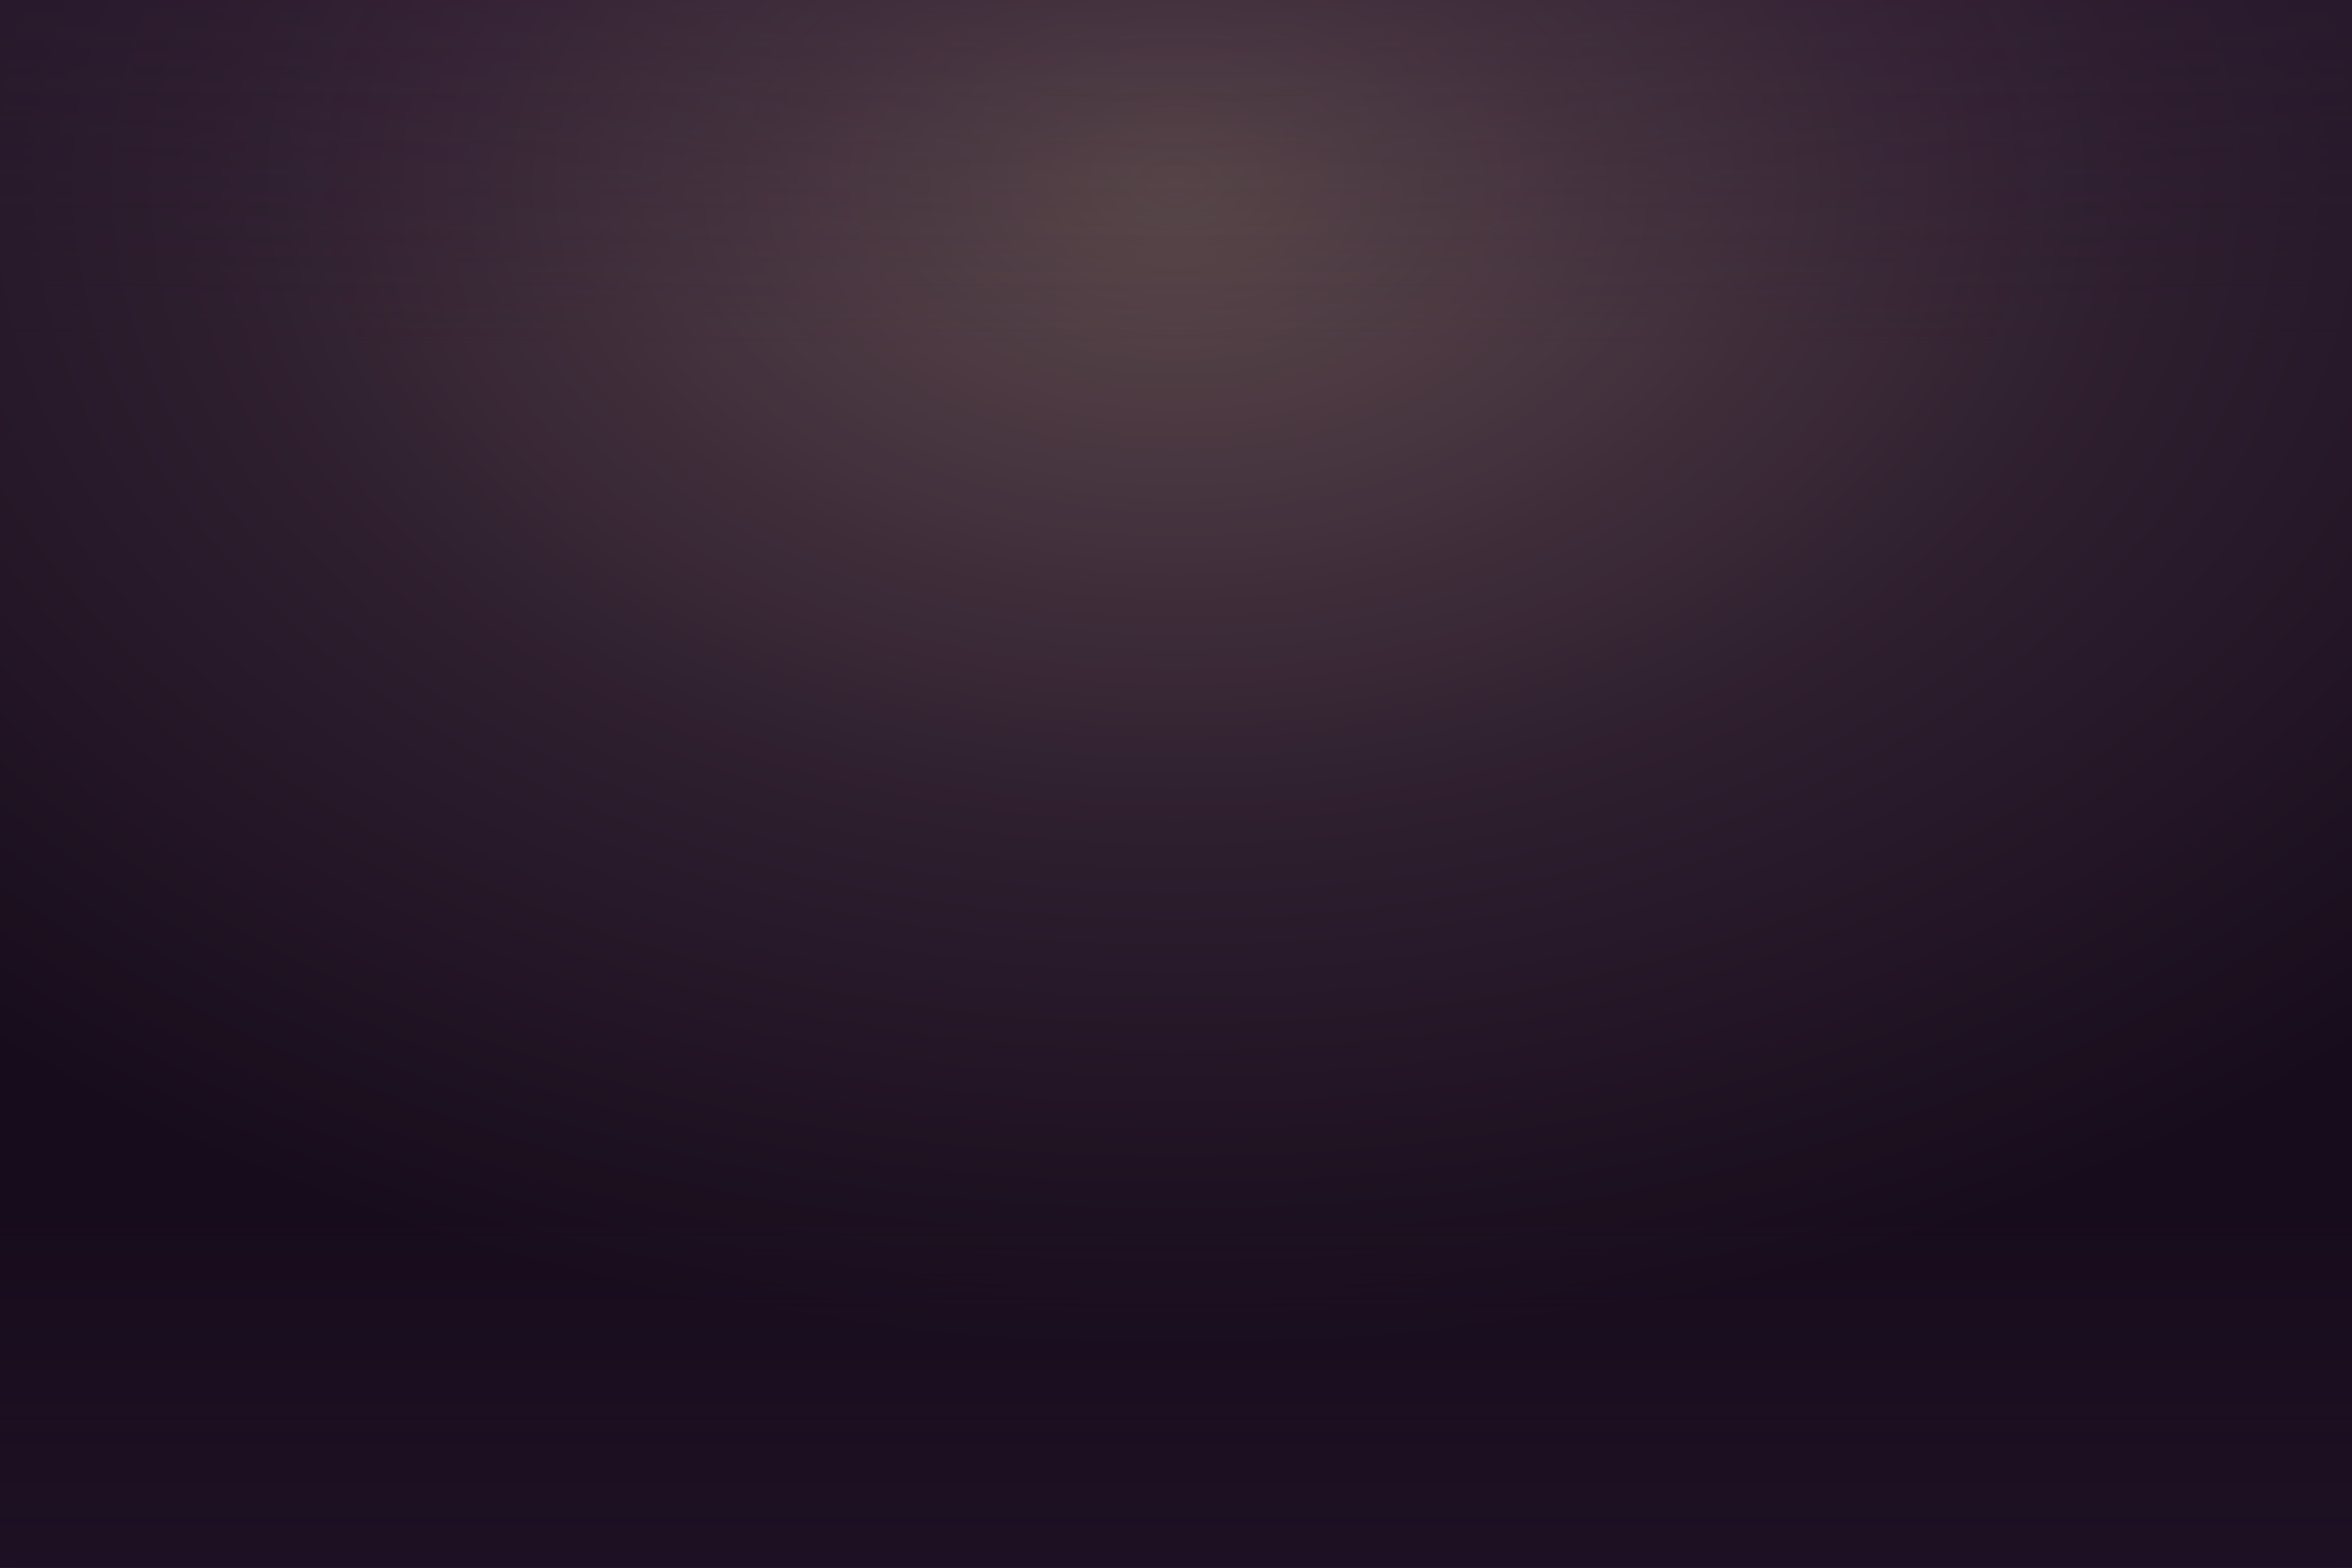
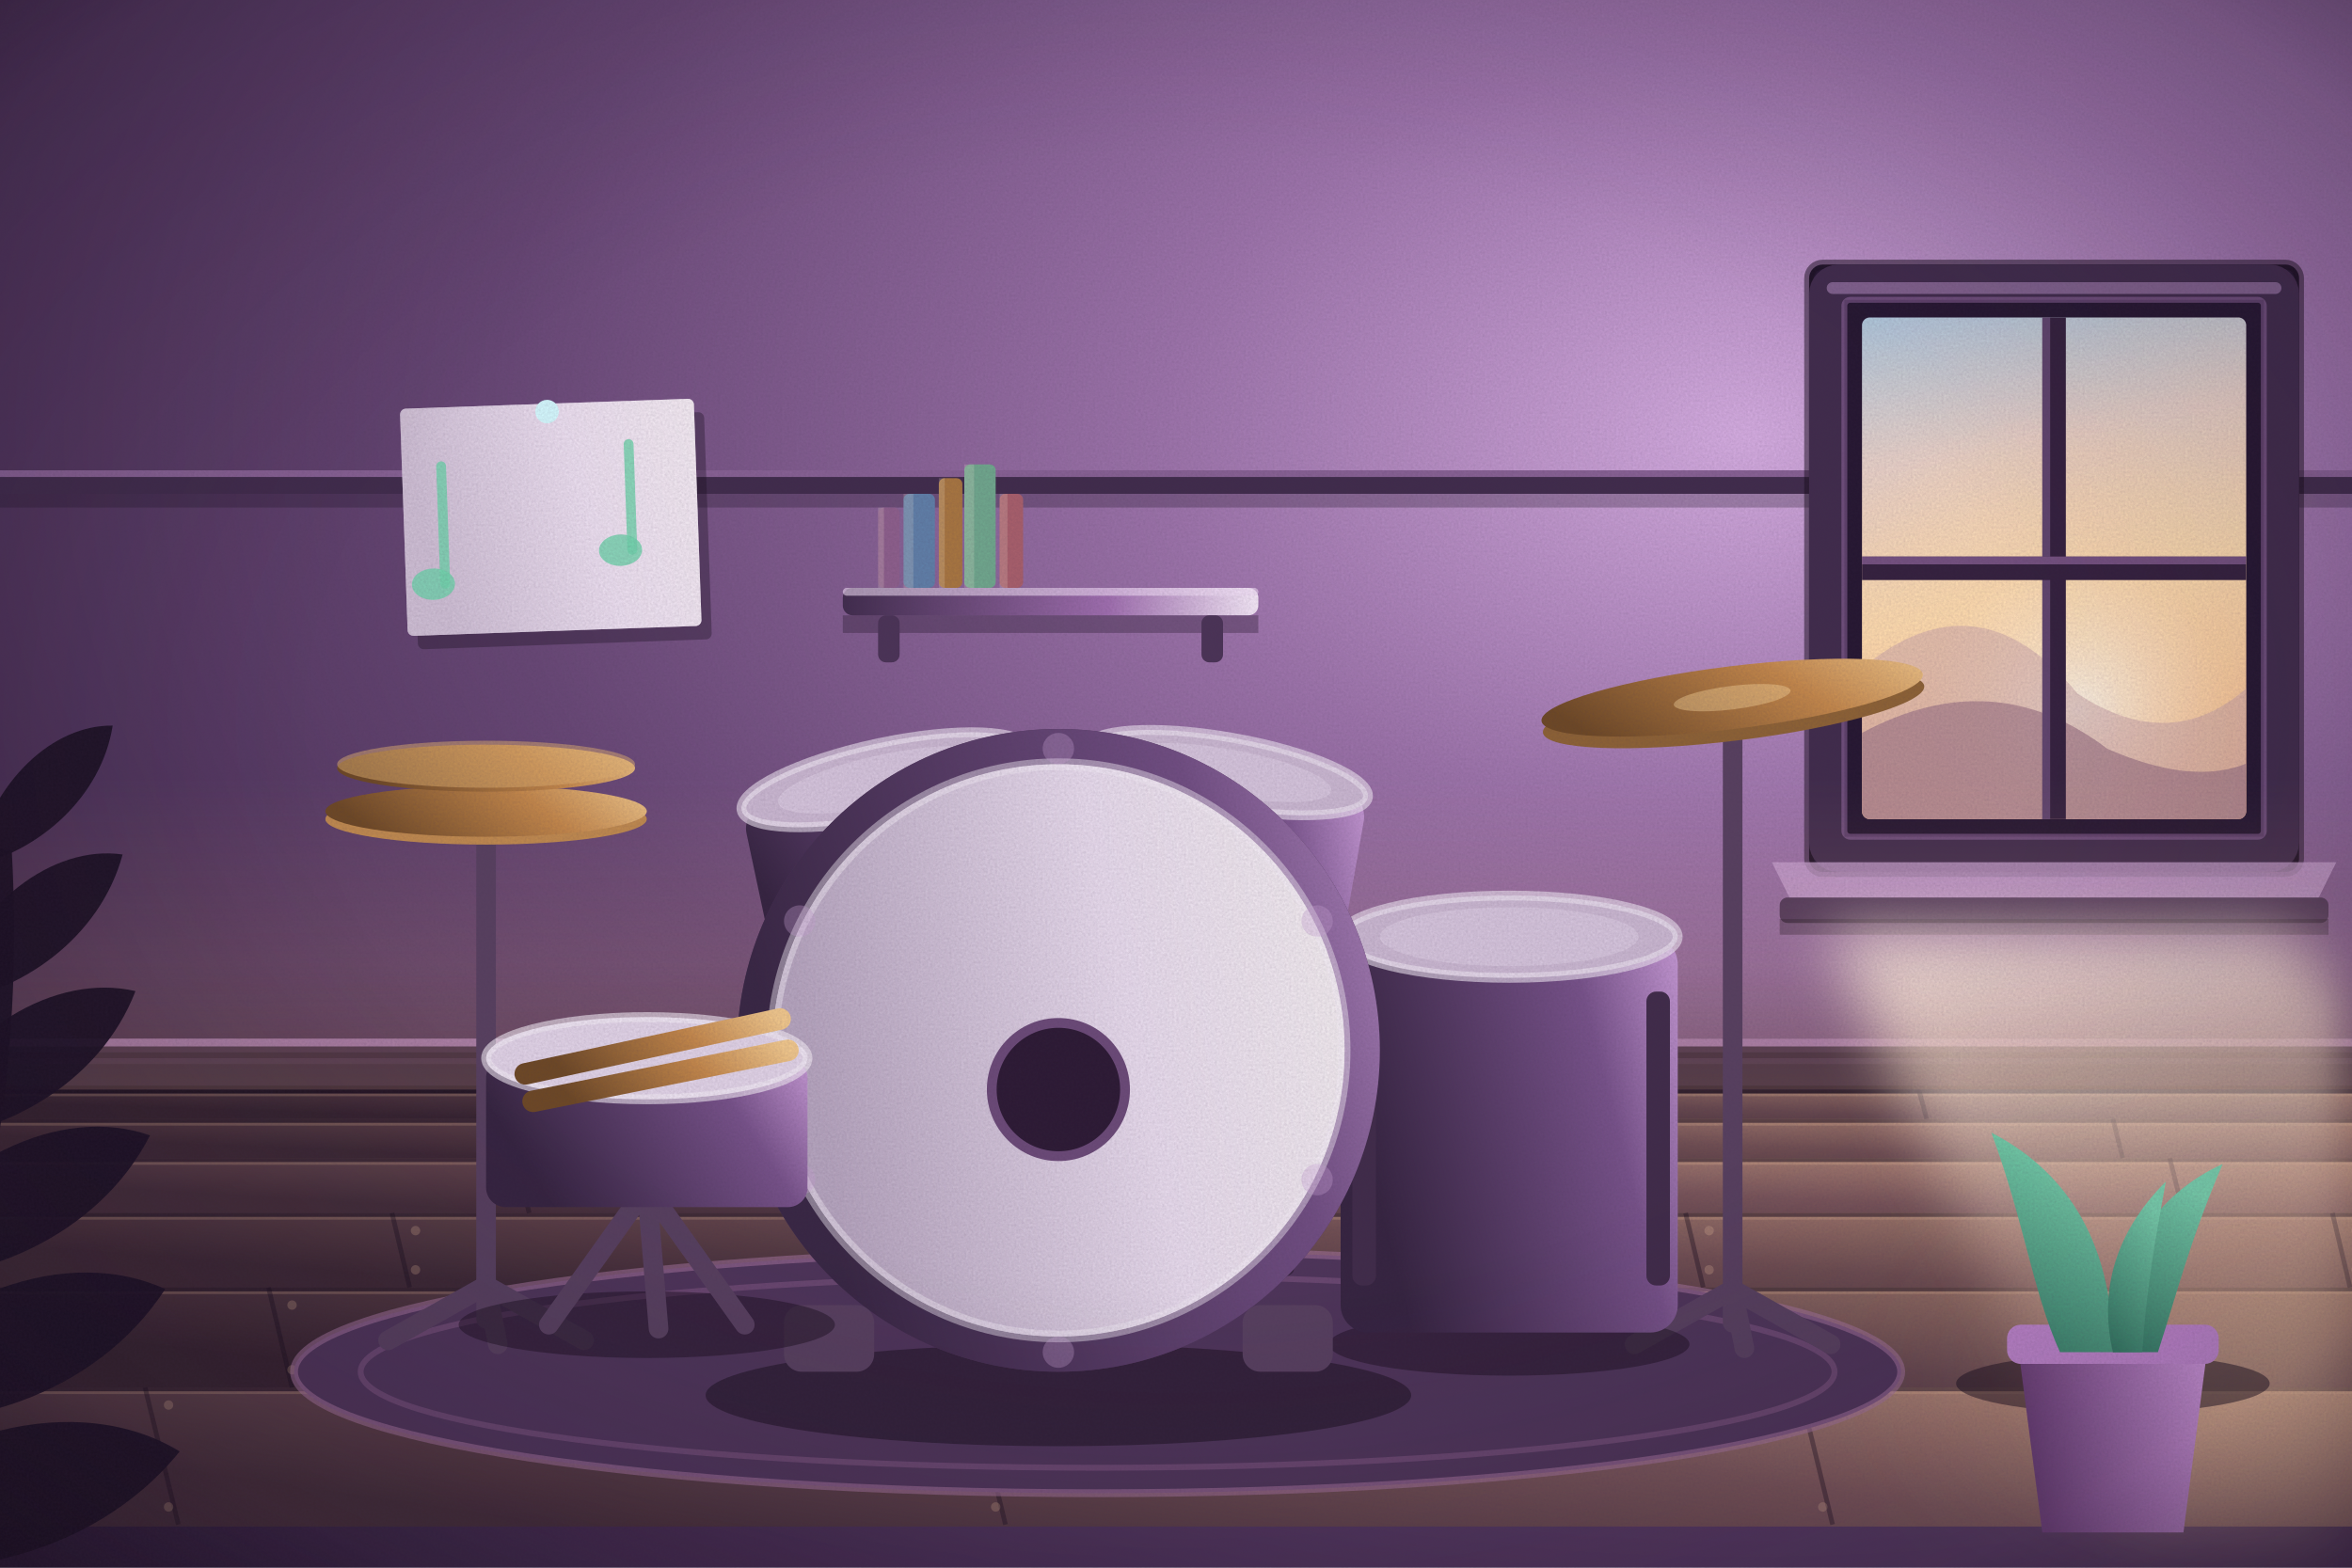
- <svg xmlns="http://www.w3.org/2000/svg" viewBox="0 0 1200 800" role="img" aria-label="A drawing of a drum kit set up on a school stage, seen from the hall floor">
+ <svg xmlns="http://www.w3.org/2000/svg" viewBox="0 0 1200 800" role="img" aria-label="A drawing of a drum kit set up on a rug in a music room, sticks resting on the snare and late afternoon light through the window">
  <defs>
-     <filter id="far" x="-16%" y="-16%" width="132%" height="132%" color-interpolation-filters="sRGB">
-       <feGaussianBlur stdDeviation="13" />
+     <radialGradient id="room" cx="0.74" cy="0.28" r="1.02">
+       <stop offset="0" stop-color="#d6aee2" />
+       <stop offset="0.24" stop-color="#9d74ab" />
+       <stop offset="0.52" stop-color="#674775" />
+       <stop offset="0.8" stop-color="#432b4f" />
+       <stop offset="1" stop-color="#2a1a34" />
+     </radialGradient>
+     <linearGradient id="wallFoot" x1="0" y1="0" x2="0" y2="1">
+       <stop offset="0" stop-color="#140a19" stop-opacity="0" />
+       <stop offset="1" stop-color="#140a19" stop-opacity="0.24" />
+     </linearGradient>
+     <linearGradient id="bdA" x1="1" y1="0" x2="0" y2="0.4">
+       <stop offset="0" stop-color="#b98d78" />
+       <stop offset="0.45" stop-color="#704f52" />
+       <stop offset="1" stop-color="#3b2733" />
+     </linearGradient>
+     <linearGradient id="bdB" x1="1" y1="0" x2="0" y2="0.4">
+       <stop offset="0" stop-color="#a87f6d" />
+       <stop offset="0.45" stop-color="#65474d" />
+       <stop offset="1" stop-color="#34222e" />
+     </linearGradient>
+     <linearGradient id="bdC" x1="1" y1="0" x2="0" y2="0.4">
+       <stop offset="0" stop-color="#c79a80" />
+       <stop offset="0.45" stop-color="#7a565a" />
+       <stop offset="1" stop-color="#422c38" />
+     </linearGradient>
+     <linearGradient id="sky" x1="0" y1="0" x2="0.15" y2="1">
+       <stop offset="0" stop-color="#a9c6de" />
+       <stop offset="0.3" stop-color="#e8cfc6" />
+       <stop offset="0.62" stop-color="#ffd9a8" />
+       <stop offset="1" stop-color="#ffb07a" />
+     </linearGradient>
+     <radialGradient id="sun" cx="0.5" cy="0.5" r="0.5">
+       <stop offset="0" stop-color="#fff9ec" stop-opacity="0.95" />
+       <stop offset="0.5" stop-color="#ffd9a8" stop-opacity="0.5" />
+       <stop offset="1" stop-color="#ffd9a8" stop-opacity="0" />
+     </radialGradient>
+     <linearGradient id="beam" x1="0.35" y1="0" x2="0.6" y2="1">
+       <stop offset="0" stop-color="#fff5e6" stop-opacity="0.8" />
+       <stop offset="0.5" stop-color="#ffd6bf" stop-opacity="0.3" />
+       <stop offset="1" stop-color="#ffd6bf" stop-opacity="0" />
+     </linearGradient>
+     <radialGradient id="spill" cx="0.5" cy="0.5" r="0.5">
+       <stop offset="0" stop-color="#ffdcae" stop-opacity="0.62" />
+       <stop offset="0.6" stop-color="#ffcfa0" stop-opacity="0.22" />
+       <stop offset="1" stop-color="#ffcfa0" stop-opacity="0" />
+     </radialGradient>
+     <linearGradient id="bounce" x1="0" y1="1" x2="0" y2="0">
+       <stop offset="0" stop-color="#ffbe8e" stop-opacity="0.2" />
+       <stop offset="1" stop-color="#ffbe8e" stop-opacity="0" />
+     </linearGradient>
+     <linearGradient id="lit" x1="1" y1="0" x2="0" y2="0.3">
+       <stop offset="0" stop-color="#c79ad6" />
+       <stop offset="0.3" stop-color="#77528a" />
+       <stop offset="1" stop-color="#34233f" />
+     </linearGradient>
+     <linearGradient id="litTop" x1="1" y1="0" x2="0" y2="0">
+       <stop offset="0" stop-color="#f7ecfa" />
+       <stop offset="0.36" stop-color="#a06fb0" />
+       <stop offset="1" stop-color="#3f2b4c" />
+     </linearGradient>
+     <linearGradient id="wood" x1="1" y1="0" x2="0" y2="0.2">
+       <stop offset="0" stop-color="#f2c98c" />
+       <stop offset="0.4" stop-color="#c4884a" />
+       <stop offset="1" stop-color="#6d4824" />
+     </linearGradient>
+     <linearGradient id="pale" x1="1" y1="0" x2="0" y2="0.2">
+       <stop offset="0" stop-color="#fffdf7" />
+       <stop offset="0.45" stop-color="#eee2f2" />
+       <stop offset="1" stop-color="#ab99b4" />
+     </linearGradient>
+     <linearGradient id="leaf" x1="0" y1="1" x2="0.4" y2="0">
+       <stop offset="0" stop-color="#2f7a62" />
+       <stop offset="1" stop-color="#7fe0b8" />
+     </linearGradient>
+     <linearGradient id="pot" x1="1" y1="0" x2="0" y2="0.2">
+       <stop offset="0" stop-color="#d49ae2" />
+       <stop offset="1" stop-color="#6b4078" />
+     </linearGradient>
+     <radialGradient id="corner" cx="0.5" cy="0.46" r="0.78">
+       <stop offset="0.46" stop-color="#140a19" stop-opacity="0" />
+       <stop offset="0.8" stop-color="#140a19" stop-opacity="0.18" />
+       <stop offset="1" stop-color="#140a19" stop-opacity="0.56" />
+     </radialGradient>
+     <filter id="soft" x="-25%" y="-25%" width="150%" height="150%">
+       <feGaussianBlur stdDeviation="15" />
    </filter>
-     <filter id="near" x="-16%" y="-16%" width="132%" height="132%" color-interpolation-filters="sRGB">
-       <feGaussianBlur stdDeviation="3.4" />
+     <filter id="soft2" x="-30%" y="-30%" width="160%" height="160%">
+       <feGaussianBlur stdDeviation="34" />
    </filter>
-     <filter id="soft" x="-20%" y="-20%" width="140%" height="140%" color-interpolation-filters="sRGB">
-       <feGaussianBlur stdDeviation="9" />
+     <filter id="grain" x="0" y="0" width="100%" height="100%">
+       <feTurbulence type="fractalNoise" baseFrequency="0.82" numOctaves="3" seed="17" result="n" />
+       <feColorMatrix in="n" type="matrix" result="g" values="0 0 0 0 0.06  0 0 0 0 0.03  0 0 0 0 0.08  0.5 0.3 0.2 0 -0.2" />
    </filter>
-     <linearGradient id="wall" x1="0" y1="0" x2="0.16" y2="1">
-       <stop offset="0" stop-color="#3a2645" />
-       <stop offset="0.6" stop-color="#2e1d38" />
-       <stop offset="1" stop-color="#2b1933" />
-     </linearGradient>
-     <linearGradient id="ground" x1="0" y1="0" x2="0" y2="1">
-       <stop offset="0" stop-color="#241429" />
-       <stop offset="1" stop-color="#2b1933" />
-     </linearGradient>
-     <linearGradient id="glass" x1="0" y1="0" x2="0.25" y2="1">
-       <stop offset="0" stop-color="#d5fbff" stop-opacity="0.5" />
-       <stop offset="1" stop-color="#ff98ae" stop-opacity="0.16" />
-     </linearGradient>
-     <linearGradient id="shaft" x1="0.5" y1="0" x2="0.5" y2="1">
-       <stop offset="0" stop-color="#ffe9cf" stop-opacity="0.2" />
-       <stop offset="0.55" stop-color="#ffdcc0" stop-opacity="0.05" />
-       <stop offset="1" stop-color="#ffdcc0" stop-opacity="0" />
-     </linearGradient>
-     <radialGradient id="bloom" cx="0.5" cy="0.5" r="0.5">
-       <stop offset="0" stop-color="#fff0dc" stop-opacity="0.26" />
-       <stop offset="0.55" stop-color="#ffd6bf" stop-opacity="0.09" />
-       <stop offset="1" stop-color="#ffd6bf" stop-opacity="0" />
-     </radialGradient>
-     <radialGradient id="warm" cx="0.5" cy="0.12" r="0.74">
-       <stop offset="0" stop-color="#ffdcb8" stop-opacity="0.3" />
-       <stop offset="0.55" stop-color="#ffc8d4" stop-opacity="0.1" />
-       <stop offset="1" stop-color="#ffc8d4" stop-opacity="0" />
-     </radialGradient>
-     <radialGradient id="focusglow" cx="0.5" cy="0.5" r="0.5">
-       <stop offset="0" stop-color="#ffd9c4" stop-opacity="0.5" />
-       <stop offset="1" stop-color="#ffd9c4" stop-opacity="0" />
-     </radialGradient>
-     <linearGradient id="settletop" x1="0" y1="0" x2="0" y2="1">
-       <stop offset="0" stop-color="#2b1933" stop-opacity="0.3" />
-       <stop offset="1" stop-color="#2b1933" stop-opacity="0" />
-     </linearGradient>
-     <linearGradient id="settlebottom" x1="0" y1="0" x2="0" y2="1">
-       <stop offset="0" stop-color="#2b1933" stop-opacity="0" />
-       <stop offset="1" stop-color="#2b1933" stop-opacity="0.34" />
-     </linearGradient>
  </defs>
  <style>
-     /* The same clock the three big rooms run, so a slice and a band read as
-        one building. */
-     .night { animation: night 9s ease-in-out infinite alternate; }
-     .warm { animation: warm 9s ease-in-out infinite alternate; }
-     .sun { animation: sun 9s ease-in-out infinite alternate; }
-     .beam { filter: blur(15px); animation: sun 9s ease-in-out infinite alternate, drift 31s ease-in-out infinite alternate; }
-     .bloom { filter: blur(11px); }
-     /* One object comes into focus, on the 6s beat the front desk bell set. */
-     .subject { filter: blur(3.4px); animation: subjectfocus 6s ease-in-out infinite; }
-     .subject-body { transform-box: fill-box; transform-origin: 50% 100%; animation: crash 6s ease-in-out infinite; }
-     .subject-glow { transform-box: fill-box; transform-origin: center; opacity: 0; animation: subjectglow 6s ease-in-out infinite; }
-     @keyframes night { from { opacity: 0.5; } to { opacity: 0.04; } }
-     @keyframes warm { from { opacity: 0; } to { opacity: 0.7; } }
-     @keyframes sun { from { opacity: 0.14; } to { opacity: 0.74; } }
-     @keyframes drift { from { transform: translateX(-16px); } to { transform: translateX(20px); } }
-     @keyframes subjectfocus {
-       0%, 44% { filter: blur(3.4px); } 56%, 76% { filter: blur(0px); } 92%, 100% { filter: blur(3.4px); }
-     }
-     @keyframes subjectglow {
-       0%, 46% { opacity: 0; transform: scale(0.76); } 58% { opacity: 1; transform: scale(1.1); }
-       84%, 100% { opacity: 0; transform: scale(0.76); }
-     }
-     @keyframes lift {
-       0%, 48% { transform: translateY(0) scale(1); } 60% { transform: translateY(-10px) scale(1.02); }
-       76% { transform: translateY(-4px) scale(1.008); } 90%, 100% { transform: translateY(0) scale(1); }
-     }
-     @keyframes sway {
-       0%, 48% { transform: rotate(0deg); } 60% { transform: rotate(-2.2deg); }
-       74% { transform: rotate(1.4deg); } 88%, 100% { transform: rotate(0deg); }
-     }
-     @keyframes crash {
-       0%, 46% { transform: translateY(0); } 56% { transform: translateY(16px); }
-       64% { transform: translateY(9px); } 72% { transform: translateY(14px); }
-       86%, 100% { transform: translateY(0); }
-     }
-     @keyframes breathe {
-       0%, 48% { transform: scale(1); } 60% { transform: scale(1.035); }
-       78% { transform: scale(1.012); } 92%, 100% { transform: scale(1); }
+     /* ------------------------------------------------------------------ *
+      * THE ROOM BREATHES. Owner, 25 September: ten times the animation.
+      * The rule every one of these obeys: position lives on an OUTER group,
+      * motion on an INNER one, because a CSS transform REPLACES the transform
+      * attribute rather than composing with it. Transform and opacity only,
+      * so the whole thing composites on the GPU and costs a town page nothing.
+      * ------------------------------------------------------------------ */
+ 
+     /* the light. A cloud crosses the sun once every half minute and the whole
+        room goes quiet with it, which is the single biggest thing in here. */
+     .cloud { animation: cloud 34s ease-in-out infinite; }
+     .glow { animation: glow 9s ease-in-out infinite alternate; }
+     .beamdrift { animation: beamdrift 29s ease-in-out infinite alternate; transform-box: fill-box; }
+     .shimmer { animation: shimmer 13s ease-in-out infinite alternate; }
+     .warmth { animation: warmth 34s ease-in-out infinite; }
+ 
+     /* dust. Twelve specks, each on its own clock, drifting as well as falling. */
+     .mote { transform-box: fill-box; opacity: 0; animation: mote 16s linear infinite; }
+     .mote-2 { animation-delay: -1.3s }  .mote-3 { animation-delay: -2.6s }
+     .mote-4 { animation-delay: -4s }    .mote-5 { animation-delay: -5.3s }
+     .mote-6 { animation-delay: -6.6s }  .mote-7 { animation-delay: -8s }
+     .mote-8 { animation-delay: -9.3s }  .mote-9 { animation-delay: -10.6s }
+     .mote-10 { animation-delay: -12s }  .mote-11 { animation-delay: -13.3s }
+     .mote-12 { animation-delay: -14.6s }
+     .drift { transform-box: fill-box; animation: drift 21s ease-in-out infinite alternate; }
+ 
+     /* green things, on two different clocks so they are not a chorus line */
+     .leaf { transform-box: fill-box; transform-origin: 50% 100%; animation: sway 7s ease-in-out infinite alternate; }
+     .leaf-2 { animation-delay: -2.4s } .leaf-3 { animation-delay: -4.8s }
+     .frond { transform-box: fill-box; transform-origin: 50% 100%; animation: draught 13s ease-in-out infinite alternate; }
+     .frond-2 { animation-delay: -2.1s; animation-duration: 15s }
+     .frond-3 { animation-delay: -4.2s; animation-duration: 17s }
+     .frond-4 { animation-delay: -6.3s; animation-duration: 14s }
+     .frond-5 { animation-delay: -8.4s; animation-duration: 16s }
+     .frond-6 { animation-delay: -10.5s; animation-duration: 18s }
+ 
+     /* notes, on a curve now rather than straight up, and on a 12s phrase */
+     .note { transform-box: fill-box; transform-origin: 50% 100%; opacity: 0; animation: note 12s ease-out infinite; }
+     .note-2 { animation-delay: 1.2s }  .note-3 { animation-delay: 2.6s }
+     .note-4 { animation-delay: 4.1s }  .note-5 { animation-delay: 5.4s }
+     .note-6 { animation-delay: 6.8s }  .note-7 { animation-delay: 8.2s }
+     .note-8 { animation-delay: 9.6s }
+ 
+     /* strings: the string itself wobbles, and a ghost behind it widens on the
+        attack, which is how a vibrating string reads without motion blur */
+     .string { transform-box: fill-box; transform-origin: 50% 50%; animation: strum 6s ease-out infinite; }
+     .string-2 { animation-delay: 0.06s } .string-3 { animation-delay: 0.12s }
+     .string-4 { animation-delay: 0.18s } .string-5 { animation-delay: 0.24s }
+     .string-6 { animation-delay: 0.3s }
+     .ghost { opacity: 0; animation: ghost 6s ease-out infinite; }
+     .ghost-2 { animation-delay: 0.06s } .ghost-3 { animation-delay: 0.12s }
+     .ghost-4 { animation-delay: 0.18s } .ghost-5 { animation-delay: 0.24s }
+     .ghost-6 { animation-delay: 0.3s }
+     .body { transform-box: fill-box; transform-origin: 50% 50%; animation: resonate 6s ease-out infinite; }
+ 
+     /* steam off a mug, bunting in a draught, birds a long way off */
+     .steam { animation: steam 5s ease-in-out infinite; transform-box: fill-box; transform-origin: 50% 100%; }
+     .steam-2 { animation-delay: 1.7s } .steam-3 { animation-delay: 3.3s }
+     .bunt { transform-box: fill-box; transform-origin: 50% 0%; animation: flutter 4s ease-in-out infinite alternate; }
+     .bunt-2 { animation-delay: -0.35s } .bunt-3 { animation-delay: -0.7s }
+     .bunt-4 { animation-delay: -1.05s } .bunt-5 { animation-delay: -1.4s }
+     .bunt-6 { animation-delay: -1.75s } .bunt-7 { animation-delay: -2.1s }
+     .bunt-8 { animation-delay: -2.45s } .bunt-9 { animation-delay: -2.8s }
+     .bunt-10 { animation-delay: -3.15s }
+     .bird { transform-box: fill-box; opacity: 0; animation: fly 23s ease-in-out infinite; }
+     .bird-2 { animation-delay: 2.6s } .bird-3 { animation-delay: 11s }
+ 
+     /* a clock that actually keeps time, one step a second */
+     .tick { transform-box: fill-box; transform-origin: 50% 100%; animation: tick 60s steps(60, end) infinite; }
+     /* paper lifting in the draught, a curtain edge, a page corner */
+     .page { transform-box: fill-box; transform-origin: 0% 100%; animation: lift 8s ease-in-out infinite alternate; }
+     /* a ring of sound leaving whatever is making it */
+     .ring { transform-box: fill-box; transform-origin: 50% 50%; opacity: 0; animation: ring 6s ease-out infinite; }
+     .ring-2 { animation-delay: 2s } .ring-3 { animation-delay: 4s }
+     /* a cymbal rocks on its stand long after it was hit; a drum head gives
+        under the stick and comes back */
+     .swing { transform-box: fill-box; transform-origin: 50% 40%; animation: swing 6s ease-out infinite; }
+     .swing-2 { animation-delay: 0.22s }
+     .head { transform-box: fill-box; transform-origin: 50% 50%; animation: head 6s ease-out infinite; }
+     .head-2 { animation-delay: 0.3s } .head-3 { animation-delay: 1.5s }
+     /* the keyboard plays a phrase rather than twitching at random */
+     .key { transform-box: fill-box; transform-origin: 50% 0%; animation: keypress 12s ease-in-out infinite; }
+     .sticks { transform-box: fill-box; transform-origin: 20% 60%; animation: tap 6s ease-in-out infinite; }
+ 
+     @keyframes cloud {
+       0%, 34% { opacity: 1; }
+       46%, 58% { opacity: 0.38; }
+       72%, 100% { opacity: 1; }
+     }
+     @keyframes warmth {
+       0%, 34% { opacity: 0; }
+       46%, 58% { opacity: 0.22; }
+       72%, 100% { opacity: 0; }
+     }
+     @keyframes glow { from { opacity: 0.7; } to { opacity: 1; } }
+     @keyframes shimmer { from { opacity: 0.5; transform: scale(0.94); } to { opacity: 1; transform: scale(1.06); } }
+     @keyframes beamdrift { from { transform: translateX(-18px) skewX(-0.7deg); }
+                             to { transform: translateX(20px) skewX(0.8deg); } }
+     @keyframes note {
+       0% { opacity: 0; transform: translate(0,0) scale(0.6) rotate(0deg); }
+       6% { opacity: 0.95; }
+       40% { transform: translate(40px,-120px) scale(1.05) rotate(-9deg); }
+       70% { opacity: 0.6; }
+       100% { opacity: 0; transform: translate(-120px,-300px) scale(1.3) rotate(16deg); }
+     }
+     @keyframes mote {
+       0% { opacity: 0; transform: translate(0,0); }
+       12% { opacity: 0.6; }
+       50% { transform: translate(22px, 120px); }
+       88% { opacity: 0.34; }
+       100% { opacity: 0; transform: translate(-44px, 260px); }
+     }
+     @keyframes drift { from { transform: translate(-9px, 4px); } to { transform: translate(11px, -5px); } }
+     @keyframes sway { from { transform: rotate(-3deg) scaleY(0.99); } to { transform: rotate(3.2deg) scaleY(1.01); } }
+     @keyframes draught { from { transform: rotate(-2.6deg) translateY(2px); }
+                           to { transform: rotate(2.8deg) translateY(-3px); } }
+     @keyframes flutter { from { transform: rotate(-6deg); } to { transform: rotate(6.5deg); } }
+     @keyframes fly {
+       0%, 3% { opacity: 0; transform: translate(0,0); }
+       7% { opacity: 0.6; } 26% { opacity: 0.6; }
+       34%, 100% { opacity: 0; transform: translate(96px,-34px); }
+     }
+     @keyframes tick { from { transform: rotate(0deg); } to { transform: rotate(360deg); } }
+     @keyframes strum {
+       0%, 7% { transform: translateX(0); }
+       0.8% { transform: translateX(-3.2px); } 1.8% { transform: translateX(2.6px); }
+       2.8% { transform: translateX(-1.8px); } 4% { transform: translateX(1.1px); }
+       5.4% { transform: translateX(-0.5px); }
+       100% { transform: translateX(0); }
+     }
+     @keyframes ghost {
+       0% { opacity: 0; }
+       1% { opacity: 0.42; }
+       5% { opacity: 0.22; }
+       12%, 100% { opacity: 0; }
+     }
+     @keyframes resonate {
+       0%, 8% { transform: scale(1); }
+       1.5% { transform: scale(1.012); }
+       3.5% { transform: scale(0.995); }
+       6% { transform: scale(1.004); }
+       100% { transform: scale(1); }
+     }
+     @keyframes steam {
+       0% { opacity: 0; transform: translateY(0) scale(0.6) skewX(0deg); }
+       30% { opacity: 0.55; }
+       60% { transform: translateY(-22px) scale(1.05) skewX(7deg); }
+       100% { opacity: 0; transform: translateY(-44px) scale(1.5) skewX(-5deg); }
+     }
+     @keyframes lift { from { transform: skewX(0deg) translateY(0); }
+                        to { transform: skewX(-6deg) translateY(-3px); } }
+     @keyframes swing {
+       0%, 9% { transform: rotate(0deg); }
+       1% { transform: rotate(-3.4deg) translateY(-2px); }
+       3% { transform: rotate(2.4deg); }
+       5% { transform: rotate(-1.4deg); }
+       7% { transform: rotate(0.7deg); }
+       100% { transform: rotate(0deg); }
+     }
+     @keyframes head {
+       0%, 7% { transform: scale(1); }
+       1% { transform: scale(0.985); }
+       3% { transform: scale(1.008); }
+       5% { transform: scale(0.997); }
+       100% { transform: scale(1); }
+     }
+     @keyframes keypress {
+       0%, 4%, 100% { transform: translateY(0); }
+       1.6% { transform: translateY(4px); }
+     }
+     @keyframes ring {
+       0% { opacity: 0.5; transform: scale(0.25); }
+       70% { opacity: 0.12; }
+       100% { opacity: 0; transform: scale(2.6); }
+     }
+     @keyframes tap {
+       0%, 70%, 100% { transform: rotate(0deg); }
+       6% { transform: rotate(-3.4deg); }
+       13% { transform: rotate(1.2deg); }
+       22% { transform: rotate(-2.2deg); }
+       31% { transform: rotate(0.8deg); }
    }
    /* An image cannot be told by the page that embeds it, so the guard lives
-        in here, and every scene settles lit rather than dark. */
+        in here. Every scene settles lit, still, and with nothing missing. */
    @media (prefers-reduced-motion: reduce) {
-       .night, .warm, .sun, .beam, .subject, .subject-body, .subject-glow { animation: none; }
-       .night { opacity: 0.08; } .warm { opacity: 0.6; } .sun { opacity: 0.66; }
-       .subject-glow { opacity: 0; }
+       .cloud, .glow, .beamdrift, .shimmer, .warmth, .mote, .drift, .leaf, .frond,
+       .note, .string, .ghost, .body, .steam, .bunt, .bird, .tick, .page, .ring,
+       .swing, .head, .key, .sticks {
+         animation: none;
+       }
+       .glow { opacity: 0.94; } .shimmer { opacity: 0.8; } .cloud { opacity: 1; }
+       .note, .mote, .steam, .bird, .ring, .ghost, .warmth { opacity: 0; }
    }
  </style>
-   <rect width="1200" height="800" fill="url(#wall)" />
-   <rect y="560" width="1200" height="240" fill="url(#ground)" />
-   <g filter="url(#far)">
-     <rect width="1200" height="800" fill="url(#wall)" />
-     <rect y="560" width="1200" height="240" fill="url(#ground)" />
-     <g fill="#241429" fill-opacity="0.72">
-       <path d="M180 40 h840 v520 h-840z" />
-     </g>
-     <g stroke="#664c70" stroke-opacity="0.34" stroke-width="9">
-       <path d="M250 40V560M330 40V560M410 40V560M490 40V560M570 40V560M650 40V560M730 40V560M810 40V560M890 40V560M970 40V560" />
-     </g>
-     <path d="M120 60 H1080" stroke="#664c70" stroke-opacity="0.5" stroke-width="12" />
-     <g fill="#ffe0a3" fill-opacity="0.5">
-       <circle cx="320" cy="86" r="18" />
-       <circle cx="600" cy="86" r="18" />
-       <circle cx="880" cy="86" r="18" />
-     </g>
-     <path d="M0 560H1200" stroke="#8a6096" stroke-opacity="0.44" stroke-width="7" />
-   </g>
-   <path class="beam" d="M520 70 L690 70 L860 800 L340 800 Z" fill="url(#shaft)" />
-   <ellipse class="sun bloom" cx="600" cy="300" rx="420" ry="360" fill="url(#bloom)" />
-   <g filter="url(#near)">
-     <ellipse filter="url(#soft)" cx="580" cy="632" rx="360" ry="46" fill="#160c1b" fill-opacity="0.5" />
-     <path d="M0 620 H1200 V800 H0 Z" fill="#1c0e22" fill-opacity="0.7" />
-     <path d="M0 620 H1200" stroke="#d8c1dd" stroke-opacity="0.22" stroke-width="6" />
-     <circle cx="600" cy="546" r="126" fill="#4b3357" />
-     <circle cx="600" cy="546" r="96" fill="#c8b2cf" fill-opacity="0.44" />
-     <circle cx="600" cy="546" r="96" fill="none" stroke="#d8c1dd" stroke-opacity="0.3" stroke-width="5" />
-     <circle cx="492" cy="432" r="60" fill="#4b3357" />
-     <circle cx="492" cy="432" r="44" fill="#c8b2cf" fill-opacity="0.44" />
-     <circle cx="708" cy="432" r="60" fill="#4b3357" />
-     <circle cx="708" cy="432" r="44" fill="#c8b2cf" fill-opacity="0.44" />
-     <ellipse cx="396" cy="536" rx="66" ry="22" fill="#5d4069" />
-     <ellipse cx="396" cy="522" rx="66" ry="22" fill="#c8b2cf" fill-opacity="0.5" />
-     <path d="M396 536 V608" stroke="#3a2744" stroke-width="9" />
-     <ellipse cx="826" cy="424" rx="88" ry="15" fill="#ffe0a3" fill-opacity="0.56" />
-     <path d="M826 424 V596" stroke="#3a2744" stroke-width="9" />
-   </g>
-   <g class="subject">
-     <ellipse class="subject-glow" cx="330" cy="430" rx="260" ry="210" fill="url(#focusglow)" />
-     <path d="M330 430 V604" stroke="#3a2744" stroke-width="9" />
-     <ellipse cx="330" cy="432" rx="82" ry="16" fill="#ffe0a3" fill-opacity="0.7" />
-     <g class="subject-body">
-       <ellipse cx="330" cy="388" rx="82" ry="16" fill="#ffe0a3" fill-opacity="0.92" />
-       <ellipse cx="330" cy="385" rx="42" ry="8" fill="#fff6e8" fill-opacity="0.62" />
-     </g>
-   </g>
-   <rect class="night" width="1200" height="800" fill="#170c1c" />
-   <rect class="warm" width="1200" height="800" fill="url(#warm)" />
-   <rect width="1200" height="180" fill="url(#settletop)" />
-   <rect y="620" width="1200" height="180" fill="url(#settlebottom)" />
+   <rect width="1200" height="800" fill="url(#room)" />
+   <g>
+     <rect y="240" width="1200" height="12" fill="#3f2b4b" />
+     <rect y="240" width="1200" height="3.4" fill="#a97ab6" fill-opacity="0.68" />
+     <rect y="252" width="1200" height="7" fill="#160c1b" fill-opacity="0.26" />
+   </g>
+   <g>
+     <rect y="556" width="1200" height="16" fill="url(#bdB)" />
+     <rect y="556" width="1200" height="2" fill="#160c1b" fill-opacity="0.45" />
+     <rect y="558" width="1200" height="1.4" fill="#ffd2a8" fill-opacity="0.2" />
+     <rect y="571" width="1200" height="21" fill="url(#bdA)" />
+     <rect y="571" width="1200" height="2" fill="#160c1b" fill-opacity="0.45" />
+     <rect y="573" width="1200" height="1.4" fill="#ffd2a8" fill-opacity="0.2" />
+     <rect y="591" width="1200" height="29" fill="url(#bdC)" />
+     <rect y="591" width="1200" height="2" fill="#160c1b" fill-opacity="0.45" />
+     <rect y="593" width="1200" height="1.4" fill="#ffd2a8" fill-opacity="0.2" />
+     <rect y="619" width="1200" height="39" fill="url(#bdA)" />
+     <rect y="619" width="1200" height="2" fill="#160c1b" fill-opacity="0.45" />
+     <rect y="621" width="1200" height="1.4" fill="#ffd2a8" fill-opacity="0.2" />
+     <rect y="657" width="1200" height="52" fill="url(#bdB)" />
+     <rect y="657" width="1200" height="2" fill="#160c1b" fill-opacity="0.45" />
+     <rect y="659" width="1200" height="1.4" fill="#ffd2a8" fill-opacity="0.2" />
+     <rect y="708" width="1200" height="71" fill="url(#bdC)" />
+     <rect y="708" width="1200" height="2" fill="#160c1b" fill-opacity="0.45" />
+     <rect y="710" width="1200" height="1.4" fill="#ffd2a8" fill-opacity="0.2" />
+     <g stroke="#160c1b" stroke-opacity="0.38" stroke-width="2.4">
+       <path d="M-11 556 -7 571" />
+       <path d="M319 556 323 571" />
+       <path d="M649 556 653 571" />
+       <path d="M979 556 983 571" />
+       <path d="M326 571 331 591" />
+       <path d="M702 571 707 591" />
+       <path d="M1078 571 1083 591" />
+       <path d="M263 591 270 619" />
+       <path d="M685 591 692 619" />
+       <path d="M1107 591 1114 619" />
+       <path d="M200 619 209 657" />
+       <path d="M530 619 539 657" />
+       <path d="M860 619 869 657" />
+       <path d="M1190 619 1199 657" />
+       <path d="M137 657 149 708" />
+       <path d="M513 657 525 708" />
+       <path d="M889 657 901 708" />
+       <path d="M1265 657 1277 708" />
+       <path d="M74 708 91 778" />
+       <path d="M496 708 513 778" />
+       <path d="M918 708 935 778" />
+     </g>
+     <g fill="#ffd2a8" fill-opacity="0.22">
+       <circle cx="212" cy="628" r="2.4" />
+       <circle cx="212" cy="648" r="2.4" />
+       <circle cx="542" cy="628" r="2.4" />
+       <circle cx="542" cy="648" r="2.4" />
+       <circle cx="872" cy="628" r="2.4" />
+       <circle cx="872" cy="648" r="2.4" />
+       <circle cx="1202" cy="628" r="2.4" />
+       <circle cx="1202" cy="648" r="2.4" />
+       <circle cx="149" cy="666" r="2.4" />
+       <circle cx="149" cy="699" r="2.4" />
+       <circle cx="525" cy="666" r="2.4" />
+       <circle cx="525" cy="699" r="2.4" />
+       <circle cx="901" cy="666" r="2.4" />
+       <circle cx="901" cy="699" r="2.4" />
+       <circle cx="1277" cy="666" r="2.4" />
+       <circle cx="1277" cy="699" r="2.4" />
+       <circle cx="86" cy="717" r="2.4" />
+       <circle cx="86" cy="769" r="2.4" />
+       <circle cx="508" cy="717" r="2.4" />
+       <circle cx="508" cy="769" r="2.4" />
+       <circle cx="930" cy="717" r="2.4" />
+       <circle cx="930" cy="769" r="2.4" />
+     </g>
+   </g>
+   <g>
+     <rect y="492" width="1200" height="64" fill="url(#wallFoot)" />
+     <rect y="530" width="1200" height="26" fill="#3a2744" />
+     <rect y="530" width="1200" height="4" fill="#9a72a8" />
+     <rect y="537" width="1200" height="3" fill="#160c1b" fill-opacity="0.4" />
+     <rect y="543" width="1200" height="13" fill="#2e1f37" />
+     <rect y="554" width="1200" height="4" fill="#160c1b" fill-opacity="0.55" />
+   </g>
+   <g>
+     <rect x="923" y="135" width="250" height="310" rx="7" fill="#241630" />
+     <rect x="923" y="135" width="250" height="310" rx="7" fill="none" stroke="#160c1b" stroke-opacity="0.5" stroke-width="5" />
+     <clipPath id="dw">
+       <rect x="950" y="162" width="196" height="256" rx="4" />
+     </clipPath>
+     <g clip-path="url(#dw)">
+       <rect x="950" y="162" width="196" height="256" fill="url(#sky)" />
+       <circle class="shimmer" cx="1060" cy="362" r="153" fill="url(#sun)" />
+       <path d="M950 341 q59 -49 110 13 q55 36 98 -15 V418 H950 Z" fill="#c9a0a4" fill-opacity="0.55" />
+       <path d="M950 374 q67 -36 125 8 q59 26 90 -5 V418 H950 Z" fill="#9a6f80" fill-opacity="0.72" />
+       <g stroke="#7d5768" stroke-opacity="0.66" stroke-width="2.6" fill="none" stroke-linecap="round">
+         <g transform="translate(989 213)">
+           <g class="bird">
+             <path d="M0 0 q5 -5 10 0 q5 -5 10 0" />
+           </g>
+         </g>
+         <g transform="translate(1036 236)">
+           <g class="bird bird-2">
+             <path d="M0 0 q4 -4 8 0 q4 -4 8 0" />
+           </g>
+         </g>
+       </g>
+       <rect x="950" y="162" width="196" height="256" fill="#fff6e2" fill-opacity="0.1" />
+     </g>
+     <rect x="1042.0" y="162" width="12" height="256" fill="#33203d" />
+     <rect x="1042.0" y="162" width="4" height="256" fill="#8e6aa0" fill-opacity="0.5" />
+     <rect x="950" y="284.0" width="196" height="12" fill="#33203d" />
+     <rect x="950" y="284.0" width="196" height="4" fill="#a97ab6" fill-opacity="0.55" />
+     <rect x="932" y="144" width="232" height="292" rx="6" fill="none" stroke="#3f2b4b" stroke-width="18" />
+     <rect x="941" y="153" width="214" height="274" rx="3" fill="none" stroke="#a97ab6" stroke-opacity="0.44" stroke-width="3" />
+     <rect x="932" y="144" width="232" height="6" rx="3" fill="#c49ad2" fill-opacity="0.5" />
+     <path d="M904 440 h288 l-10 20 h-268 Z" fill="#c8a3d3" fill-opacity="0.72" />
+     <rect x="908" y="458" width="280" height="13" rx="4" fill="#4a3356" />
+     <rect x="908" y="469" width="280" height="8" fill="#160c1b" fill-opacity="0.34" />
+   </g>
+   <g transform="rotate(-2 281.0 264.0)">
+     <rect x="211" y="213" width="150" height="116" rx="3" fill="#160c1b" fill-opacity="0.34" />
+     <rect x="206" y="206" width="150" height="116" rx="3" fill="#ece0f0" />
+     <rect x="206" y="206" width="150" height="116" rx="3" fill="url(#pale)" fill-opacity="0.45" />
+     <g stroke="#6fd3ab" stroke-width="5" stroke-linecap="round" stroke-opacity="0.8">
+       <path d="M226 296 V236M322 282 V228" />
+     </g>
+     <g fill="#6fd3ab" fill-opacity="0.8">
+       <ellipse cx="220" cy="296" rx="11" ry="8" />
+       <ellipse cx="316" cy="282" rx="11" ry="8" />
+     </g>
+     <circle cx="281.0" cy="210" r="6" fill="#d5fbff" />
+   </g>
+   <g>
+     <rect x="430" y="300" width="212" height="14" rx="5" fill="url(#litTop)" />
+     <rect x="430" y="300" width="212" height="4" rx="2" fill="#f2e0f7" fill-opacity="0.6" />
+     <rect x="430" y="314" width="212" height="9" fill="#160c1b" fill-opacity="0.3" />
+     <g fill="#4a3356">
+       <rect x="448" y="314" width="11" height="24" rx="4" />
+       <rect x="613" y="314" width="11" height="24" rx="4" />
+     </g>
+   </g>
+   <g>
+     <rect x="448" y="259" width="11" height="41" rx="3" fill="#8d5f8c" />
+     <rect x="448" y="259" width="3" height="41" fill="#fff6e2" fill-opacity="0.18" />
+     <rect x="461" y="252" width="16" height="48" rx="3" fill="#5f7fa8" />
+     <rect x="461" y="252" width="5" height="48" fill="#fff6e2" fill-opacity="0.18" />
+     <rect x="479" y="244" width="12" height="56" rx="3" fill="#a8763f" />
+     <rect x="479" y="244" width="3" height="56" fill="#fff6e2" fill-opacity="0.18" />
+     <rect x="492" y="237" width="16" height="63" rx="3" fill="#6fa88d" />
+     <rect x="492" y="237" width="5" height="63" fill="#fff6e2" fill-opacity="0.18" />
+     <rect x="510" y="252" width="12" height="48" rx="3" fill="#a85f6b" />
+     <rect x="510" y="252" width="4" height="48" fill="#fff6e2" fill-opacity="0.18" />
+   </g>
+   <g>
+     <rect x="700" y="490" width="46" height="34" rx="6" fill="#4a3356" />
+     <rect x="700" y="490" width="46" height="4" rx="2" fill="#c8a3d3" fill-opacity="0.44" />
+     <g fill="#241630">
+       <rect x="710" y="501" width="8" height="4" rx="1.5" />
+       <rect x="728" y="501" width="8" height="4" rx="1.5" />
+       <rect x="719" y="510" width="8" height="4" rx="1.5" />
+     </g>
+   </g>
+   <g class="cloud">
+     <g class="beamdrift" filter="url(#soft)">
+       <path class="glow" d="M932 476 L1164 476 L1494 810 L1097 810 Z" fill="url(#beam)" />
+     </g>
+     <ellipse class="glow" filter="url(#soft2)" cx="1266" cy="706" rx="300" ry="112" fill="url(#spill)" />
+     <rect y="396" width="1200" height="160" fill="url(#bounce)" />
+   </g>
+   <rect class="warmth" width="1200" height="810" fill="#26203f" opacity="0" />
+   <g>
+     <ellipse cx="560" cy="700" rx="410" ry="62" fill="#4d3459" />
+     <ellipse cx="560" cy="700" rx="410" ry="62" fill="none" stroke="#a5749f" stroke-width="4" stroke-opacity="0.55" />
+     <ellipse cx="560" cy="700" rx="376" ry="49" fill="none" stroke="#8d5f8c" stroke-width="3" stroke-opacity="0.45" />
+   </g>
+   <g>
+     <ellipse cx="556" cy="648" rx="104.16" ry="13" fill="#160c1b" fill-opacity="0.46" />
+     <rect x="472.0" y="424" width="168" height="20" rx="7" fill="url(#litTop)" />
+     <rect x="472.0" y="424" width="168" height="5" rx="2.5" fill="#d8b6e2" fill-opacity="0.7" />
+     <g fill="#4a3356">
+       <rect x="484.0" y="444" width="12" height="210" rx="5" />
+       <rect x="616.0" y="444" width="12" height="210" rx="5" />
+     </g>
+     <rect x="484.0" y="559.5" width="144" height="9" rx="4" fill="#3f2b49" />
+   </g>
+   <g>
+     <ellipse cx="1078" cy="706" rx="80" ry="15" fill="#160c1b" fill-opacity="0.5" />
+     <path d="M1030 690 h96 l-12 92 h-72 z" fill="url(#pot)" />
+     <rect x="1024" y="676" width="108" height="20" rx="7" fill="#c48ad3" />
+     <g fill="url(#leaf)">
+       <path class="leaf" d="M1078 690 c0 -60 -27 -94 -62 -112 17 46 21 81 35 112 z" />
+       <path class="leaf leaf-2" d="M1078 690 c0 -50 23 -81 56 -96 -17 40 -23 65 -33 96 z" />
+       <path class="leaf leaf-3" d="M1078 690 c-8 -35 4 -64 27 -87 -6 33 -10 56 -12 87 z" />
+     </g>
+   </g>
+   <g>
+     <rect x="243" y="404" width="10" height="274" rx="5" fill="#57405f" />
+     <g stroke="#57405f" stroke-width="10" stroke-linecap="round">
+       <path d="M248 656 L198 684M248 656 L298 684M248 656 L254 686" />
+     </g>
+     <g class="swing">
+       <ellipse cx="248" cy="418" rx="82" ry="13" fill="#c08a4e" />
+       <ellipse cx="248" cy="414" rx="82" ry="13" fill="url(#wood)" />
+       <ellipse cx="248" cy="392" rx="76" ry="12" fill="url(#wood)" />
+       <ellipse cx="248" cy="390" rx="76" ry="12" fill="#e0b070" fill-opacity="0.5" />
+     </g>
+   </g>
+   <g>
+     <rect x="879" y="358" width="10" height="322" rx="5" fill="#57405f" />
+     <g stroke="#57405f" stroke-width="10" stroke-linecap="round">
+       <path d="M884 658 L834 686M884 658 L934 686M884 658 L890 688" />
+     </g>
+     <g transform="rotate(-7 884 358)">
+       <g class="swing swing-2">
+         <ellipse cx="884" cy="362" rx="98" ry="16" fill="#8d6234" />
+         <ellipse cx="884" cy="356" rx="98" ry="16" fill="url(#wood)" />
+         <ellipse cx="884" cy="356" rx="30" ry="6" fill="#ffe0a3" fill-opacity="0.4" />
+       </g>
+     </g>
+   </g>
+   <g>
+     <ellipse cx="770" cy="686" rx="92" ry="16" fill="#160c1b" fill-opacity="0.46" />
+     <rect x="684" y="478" width="172" height="202" rx="14" fill="url(#lit)" />
+     <ellipse cx="770" cy="478" rx="86" ry="21" fill="#cbb9d2" />
+     <ellipse cx="770" cy="478" rx="86" ry="21" fill="none" stroke="#f2e9f5" stroke-width="5" stroke-opacity="0.6" />
+     <g class="head head-3">
+       <ellipse cx="770" cy="478" rx="66" ry="15" fill="#e2d5e8" fill-opacity="0.5" />
+     </g>
+     <g fill="#3f2b49">
+       <rect x="690" y="506" width="12" height="150" rx="5" />
+       <rect x="840" y="506" width="12" height="150" rx="5" />
+     </g>
+   </g>
+   <g>
+     <g transform="rotate(-12 452 404)">
+       <rect x="378" y="398" width="150" height="122" rx="12" fill="url(#lit)" />
+       <ellipse cx="453" cy="398" rx="75" ry="19" fill="#cbb9d2" />
+       <ellipse cx="453" cy="398" rx="75" ry="19" fill="none" stroke="#f2e9f5" stroke-width="5" stroke-opacity="0.6" />
+       <ellipse cx="453" cy="398" rx="56" ry="13" fill="#e2d5e8" fill-opacity="0.5" />
+     </g>
+     <g transform="rotate(10 624 400)">
+       <rect x="552" y="394" width="146" height="122" rx="12" fill="url(#lit)" />
+       <ellipse cx="625" cy="394" rx="73" ry="18" fill="#cbb9d2" />
+       <ellipse cx="625" cy="394" rx="73" ry="18" fill="none" stroke="#f2e9f5" stroke-width="5" stroke-opacity="0.6" />
+       <ellipse cx="625" cy="394" rx="54" ry="12" fill="#e2d5e8" fill-opacity="0.5" />
+     </g>
+   </g>
+   <g>
+     <ellipse cx="540" cy="712" rx="180" ry="26" fill="#160c1b" fill-opacity="0.5" />
+     <circle cx="540" cy="536" r="164" fill="#4a3356" />
+     <circle cx="540" cy="536" r="164" fill="url(#lit)" fill-opacity="0.85" />
+     <g class="head">
+       <circle cx="540" cy="536" r="146" fill="#d8cade" />
+       <circle cx="540" cy="536" r="146" fill="url(#pale)" fill-opacity="0.75" />
+       <circle cx="540" cy="536" r="146" fill="none" stroke="#f6f0f8" stroke-width="6" stroke-opacity="0.45" />
+     </g>
+     <circle cx="540" cy="556" r="34" fill="#2b1933" />
+     <circle cx="540" cy="556" r="34" fill="none" stroke="#6b4a78" stroke-width="5" />
+     <g fill="#57405f">
+       <rect x="400" y="666" width="46" height="34" rx="9" />
+       <rect x="634" y="666" width="46" height="34" rx="9" />
+     </g>
+     <g fill="#c8a3d3" fill-opacity="0.34">
+       <circle cx="540" cy="382" r="8" />
+       <circle cx="672" cy="470" r="8" />
+       <circle cx="672" cy="602" r="8" />
+       <circle cx="408" cy="470" r="8" />
+       <circle cx="408" cy="602" r="8" />
+       <circle cx="540" cy="690" r="8" />
+     </g>
+   </g>
+   <g>
+     <ellipse cx="330" cy="676" rx="96" ry="17" fill="#160c1b" fill-opacity="0.46" />
+     <g stroke="#57405f" stroke-width="10" stroke-linecap="round">
+       <path d="M330 606 L280 676M330 606 L380 676M330 606 L336 678" />
+     </g>
+     <rect x="248" y="540" width="164" height="76" rx="10" fill="url(#lit)" />
+     <g class="head head-2">
+       <ellipse cx="330" cy="540" rx="82" ry="21" fill="#e2d5e8" />
+     </g>
+     <ellipse cx="330" cy="540" rx="82" ry="21" fill="none" stroke="#f6f0f8" stroke-width="5" stroke-opacity="0.6" />
+     <g class="sticks">
+       <g stroke="url(#wood)" stroke-width="11" stroke-linecap="round">
+         <path d="M268 548 L398 520" />
+         <path d="M272 562 L402 536" />
+       </g>
+     </g>
+   </g>
+   <g class="drift" fill="#fff6e2">
+     <circle class="mote" cx="890" cy="360" r="3.5" />
+     <circle class="mote mote-2" cx="831" cy="388" r="2.8" />
+     <circle class="mote mote-3" cx="864" cy="312" r="2.3" />
+     <circle class="mote mote-4" cx="895" cy="404" r="3.4" />
+     <circle class="mote mote-5" cx="795" cy="349" r="3.2" />
+     <circle class="mote mote-6" cx="923" cy="323" r="1.8" />
+     <circle class="mote mote-7" cx="839" cy="434" r="3.1" />
+     <circle class="mote mote-8" cx="817" cy="287" r="3.4" />
+     <circle class="mote mote-9" cx="956" cy="390" r="2.4" />
+     <circle class="mote mote-10" cx="758" cy="398" r="2.7" />
+     <circle class="mote mote-11" cx="910" cy="265" r="3.5" />
+     <circle class="mote mote-12" cx="900" cy="466" r="2.9" />
+   </g>
+   <g fill="#ffe0a3" fill-opacity="0.92">
+     <g transform="translate(300 440)">
+       <g class="note">
+         <ellipse cx="0" cy="0" rx="9" ry="7" transform="rotate(-18)" />
+         <path d="M8 -3 V-30" stroke="#ffe0a3" stroke-width="3.2" stroke-linecap="round" />
+       </g>
+     </g>
+     <g transform="translate(238 398)">
+       <g class="note note-2">
+         <ellipse cx="0" cy="0" rx="9" ry="7" transform="rotate(-18)" />
+         <path d="M8 -3 V-30" stroke="#ffe0a3" stroke-width="3.2" stroke-linecap="round" />
+       </g>
+     </g>
+     <g transform="translate(352 414)">
+       <g class="note note-3">
+         <ellipse cx="0" cy="0" rx="9" ry="7" transform="rotate(-18)" />
+         <path d="M8 -3 V-30" stroke="#ffe0a3" stroke-width="3.2" stroke-linecap="round" />
+       </g>
+     </g>
+   </g>
+   <g fill="#1b1024" fill-opacity="0.94">
+     <path d="M-134 820 C -64 740 -14 600 -16 430 l22 4 C 16 610 -38 752 -108 824 Z" />
+     <g transform="translate(-100 792) rotate(-6) scale(1 1)">
+       <g class="frond">
+         <path d="M0 0 C 67 -59 149 -67 196 -31 C 145 20 63 27 0 0 Z" />
+       </g>
+     </g>
+     <g transform="translate(-83 722) rotate(-12) scale(1 1)">
+       <g class="frond frond-2">
+         <path d="M0 0 C 60 -53 134 -60 177 -28 C 131 18 57 25 0 0 Z" />
+       </g>
+     </g>
+     <g transform="translate(-66 652) rotate(-18) scale(1 1)">
+       <g class="frond frond-3">
+         <path d="M0 0 C 54 -47 120 -54 158 -25 C 117 16 50 22 0 0 Z" />
+       </g>
+     </g>
+     <g transform="translate(-48 582) rotate(-24) scale(1 1)">
+       <g class="frond frond-4">
+         <path d="M0 0 C 47 -42 105 -47 138 -22 C 102 14 44 19 0 0 Z" />
+       </g>
+     </g>
+     <g transform="translate(-31 512) rotate(-30) scale(1 1)">
+       <g class="frond frond-5">
+         <path d="M0 0 C 41 -36 91 -41 119 -19 C 88 12 38 17 0 0 Z" />
+       </g>
+     </g>
+     <g transform="translate(-14 442) rotate(-36) scale(1 1)">
+       <g class="frond frond-6">
+         <path d="M0 0 C 34 -30 76 -34 100 -16 C 74 10 32 14 0 0 Z" />
+       </g>
+     </g>
+   </g>
+   <rect width="1200" height="800" fill="url(#corner)" />
+   <rect width="1200" height="800" filter="url(#grain)" opacity="0.26" />
</svg>
